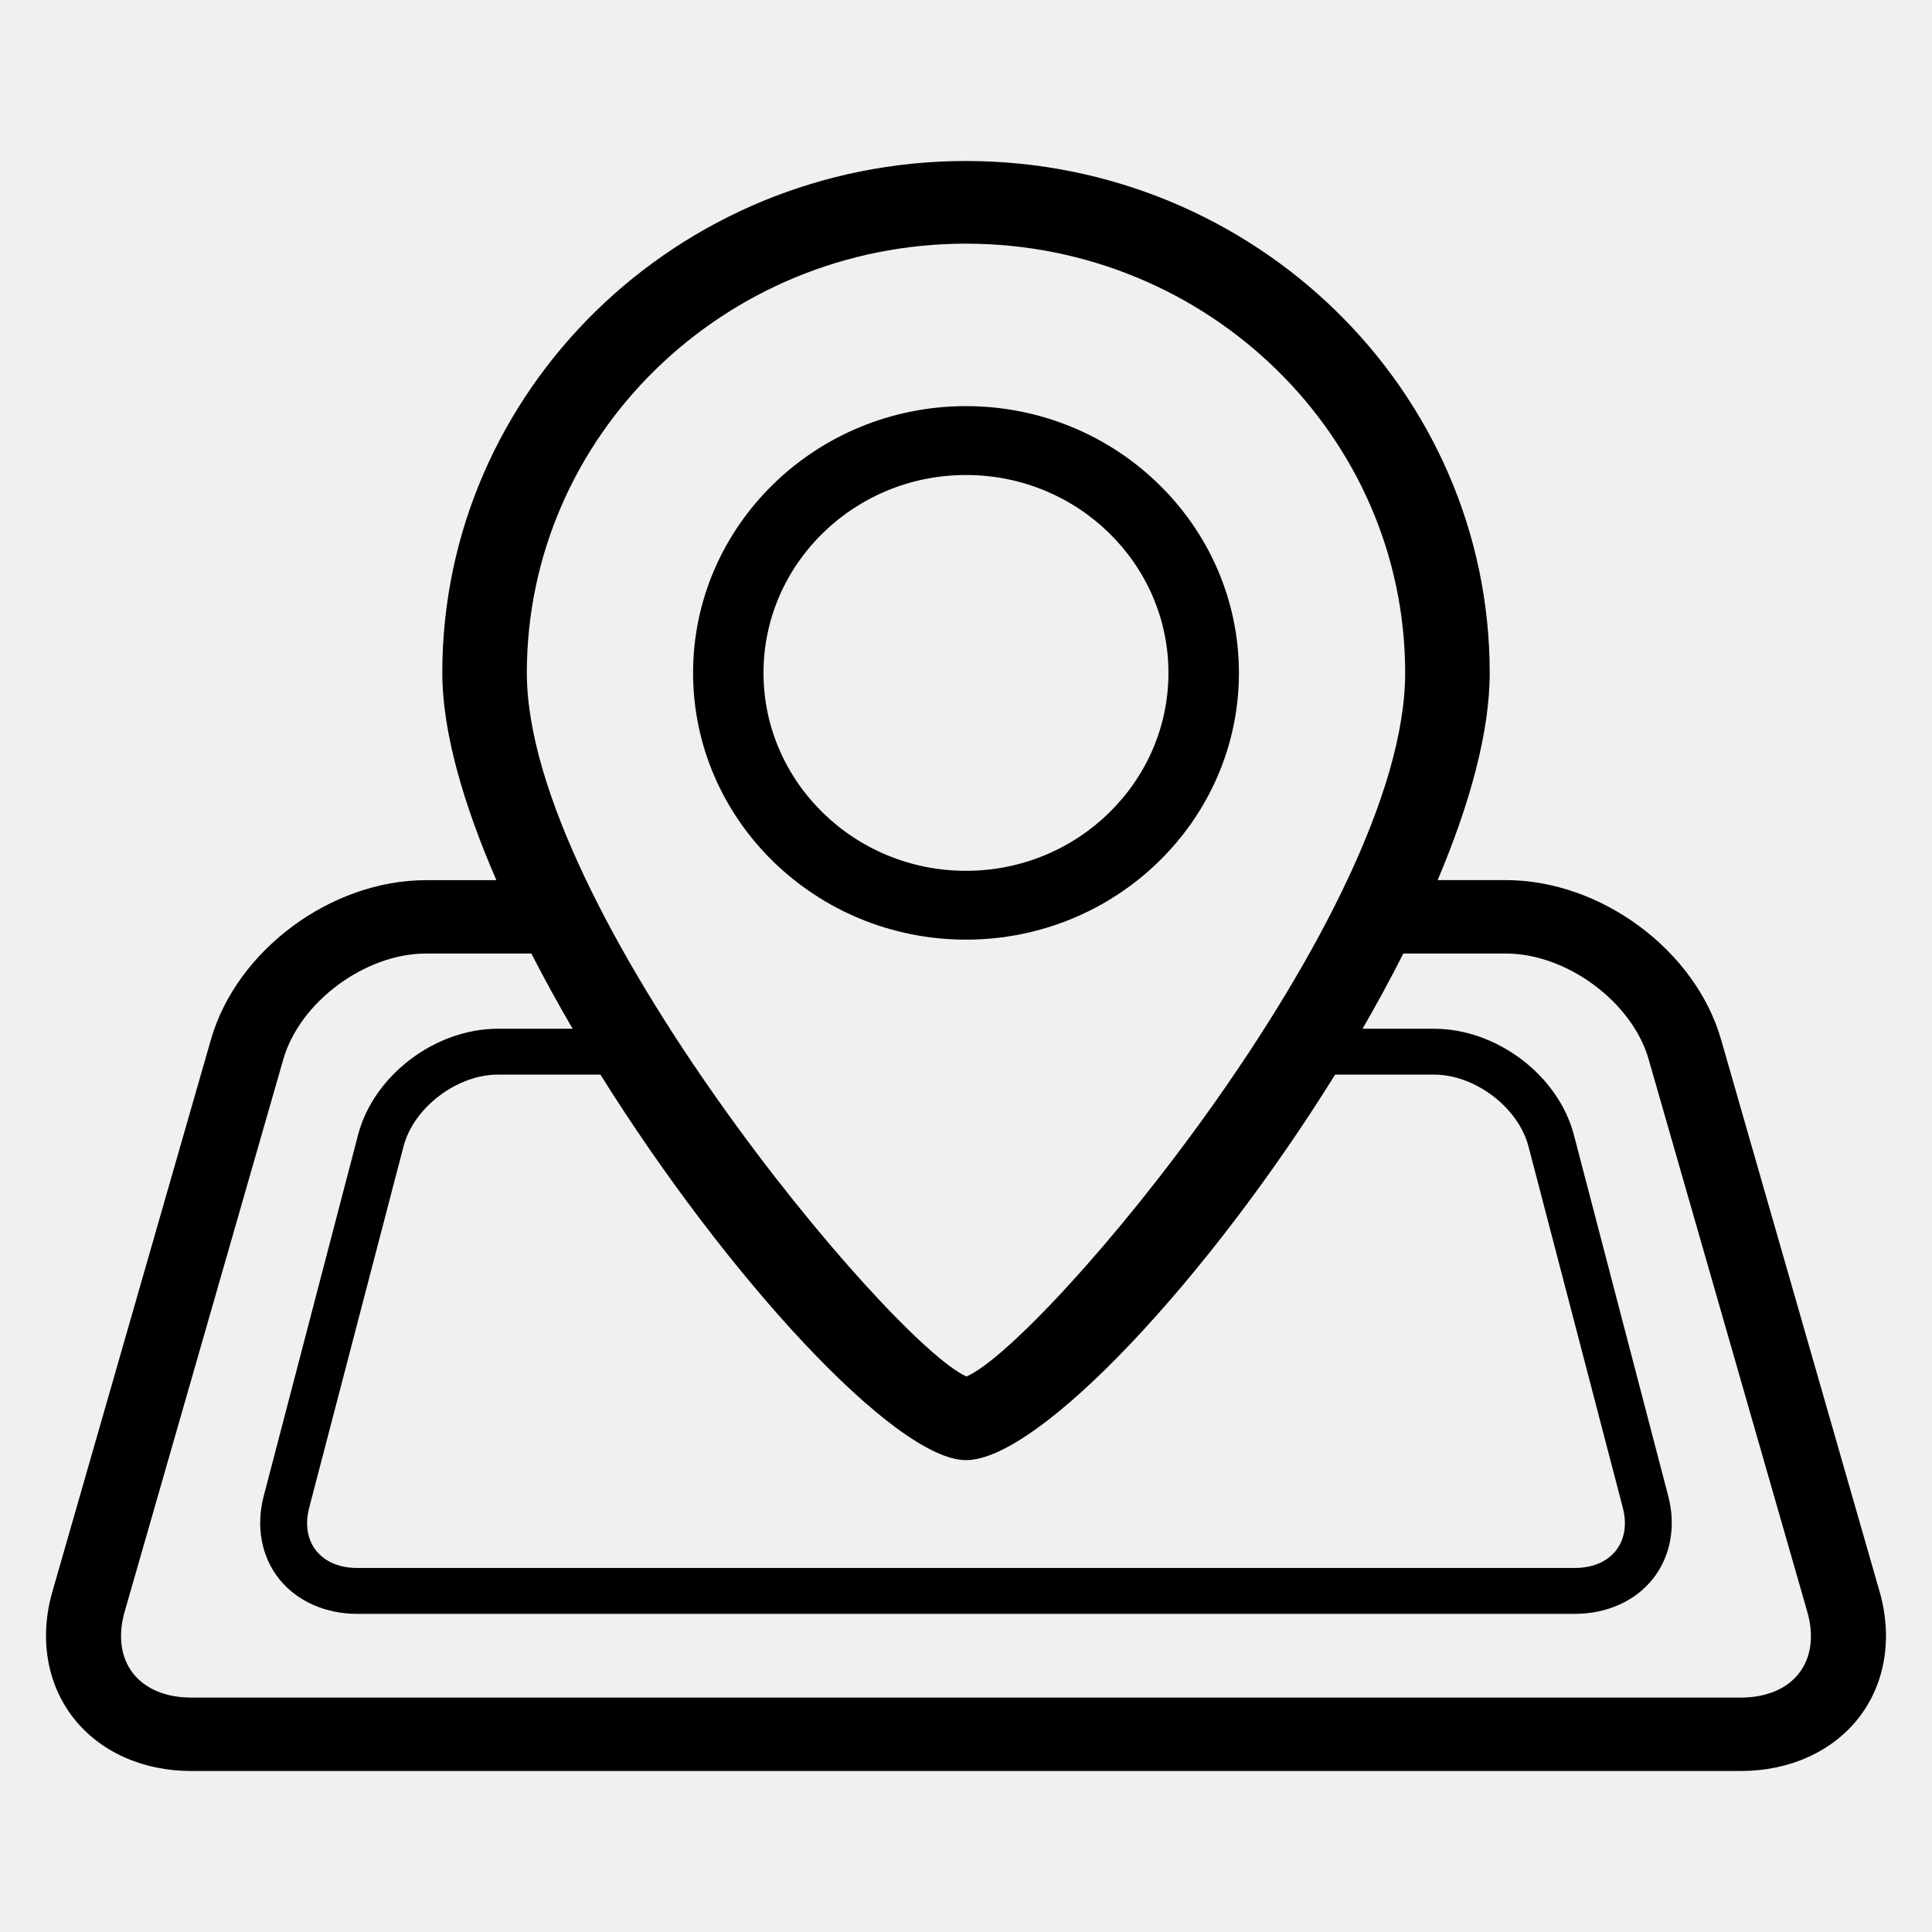
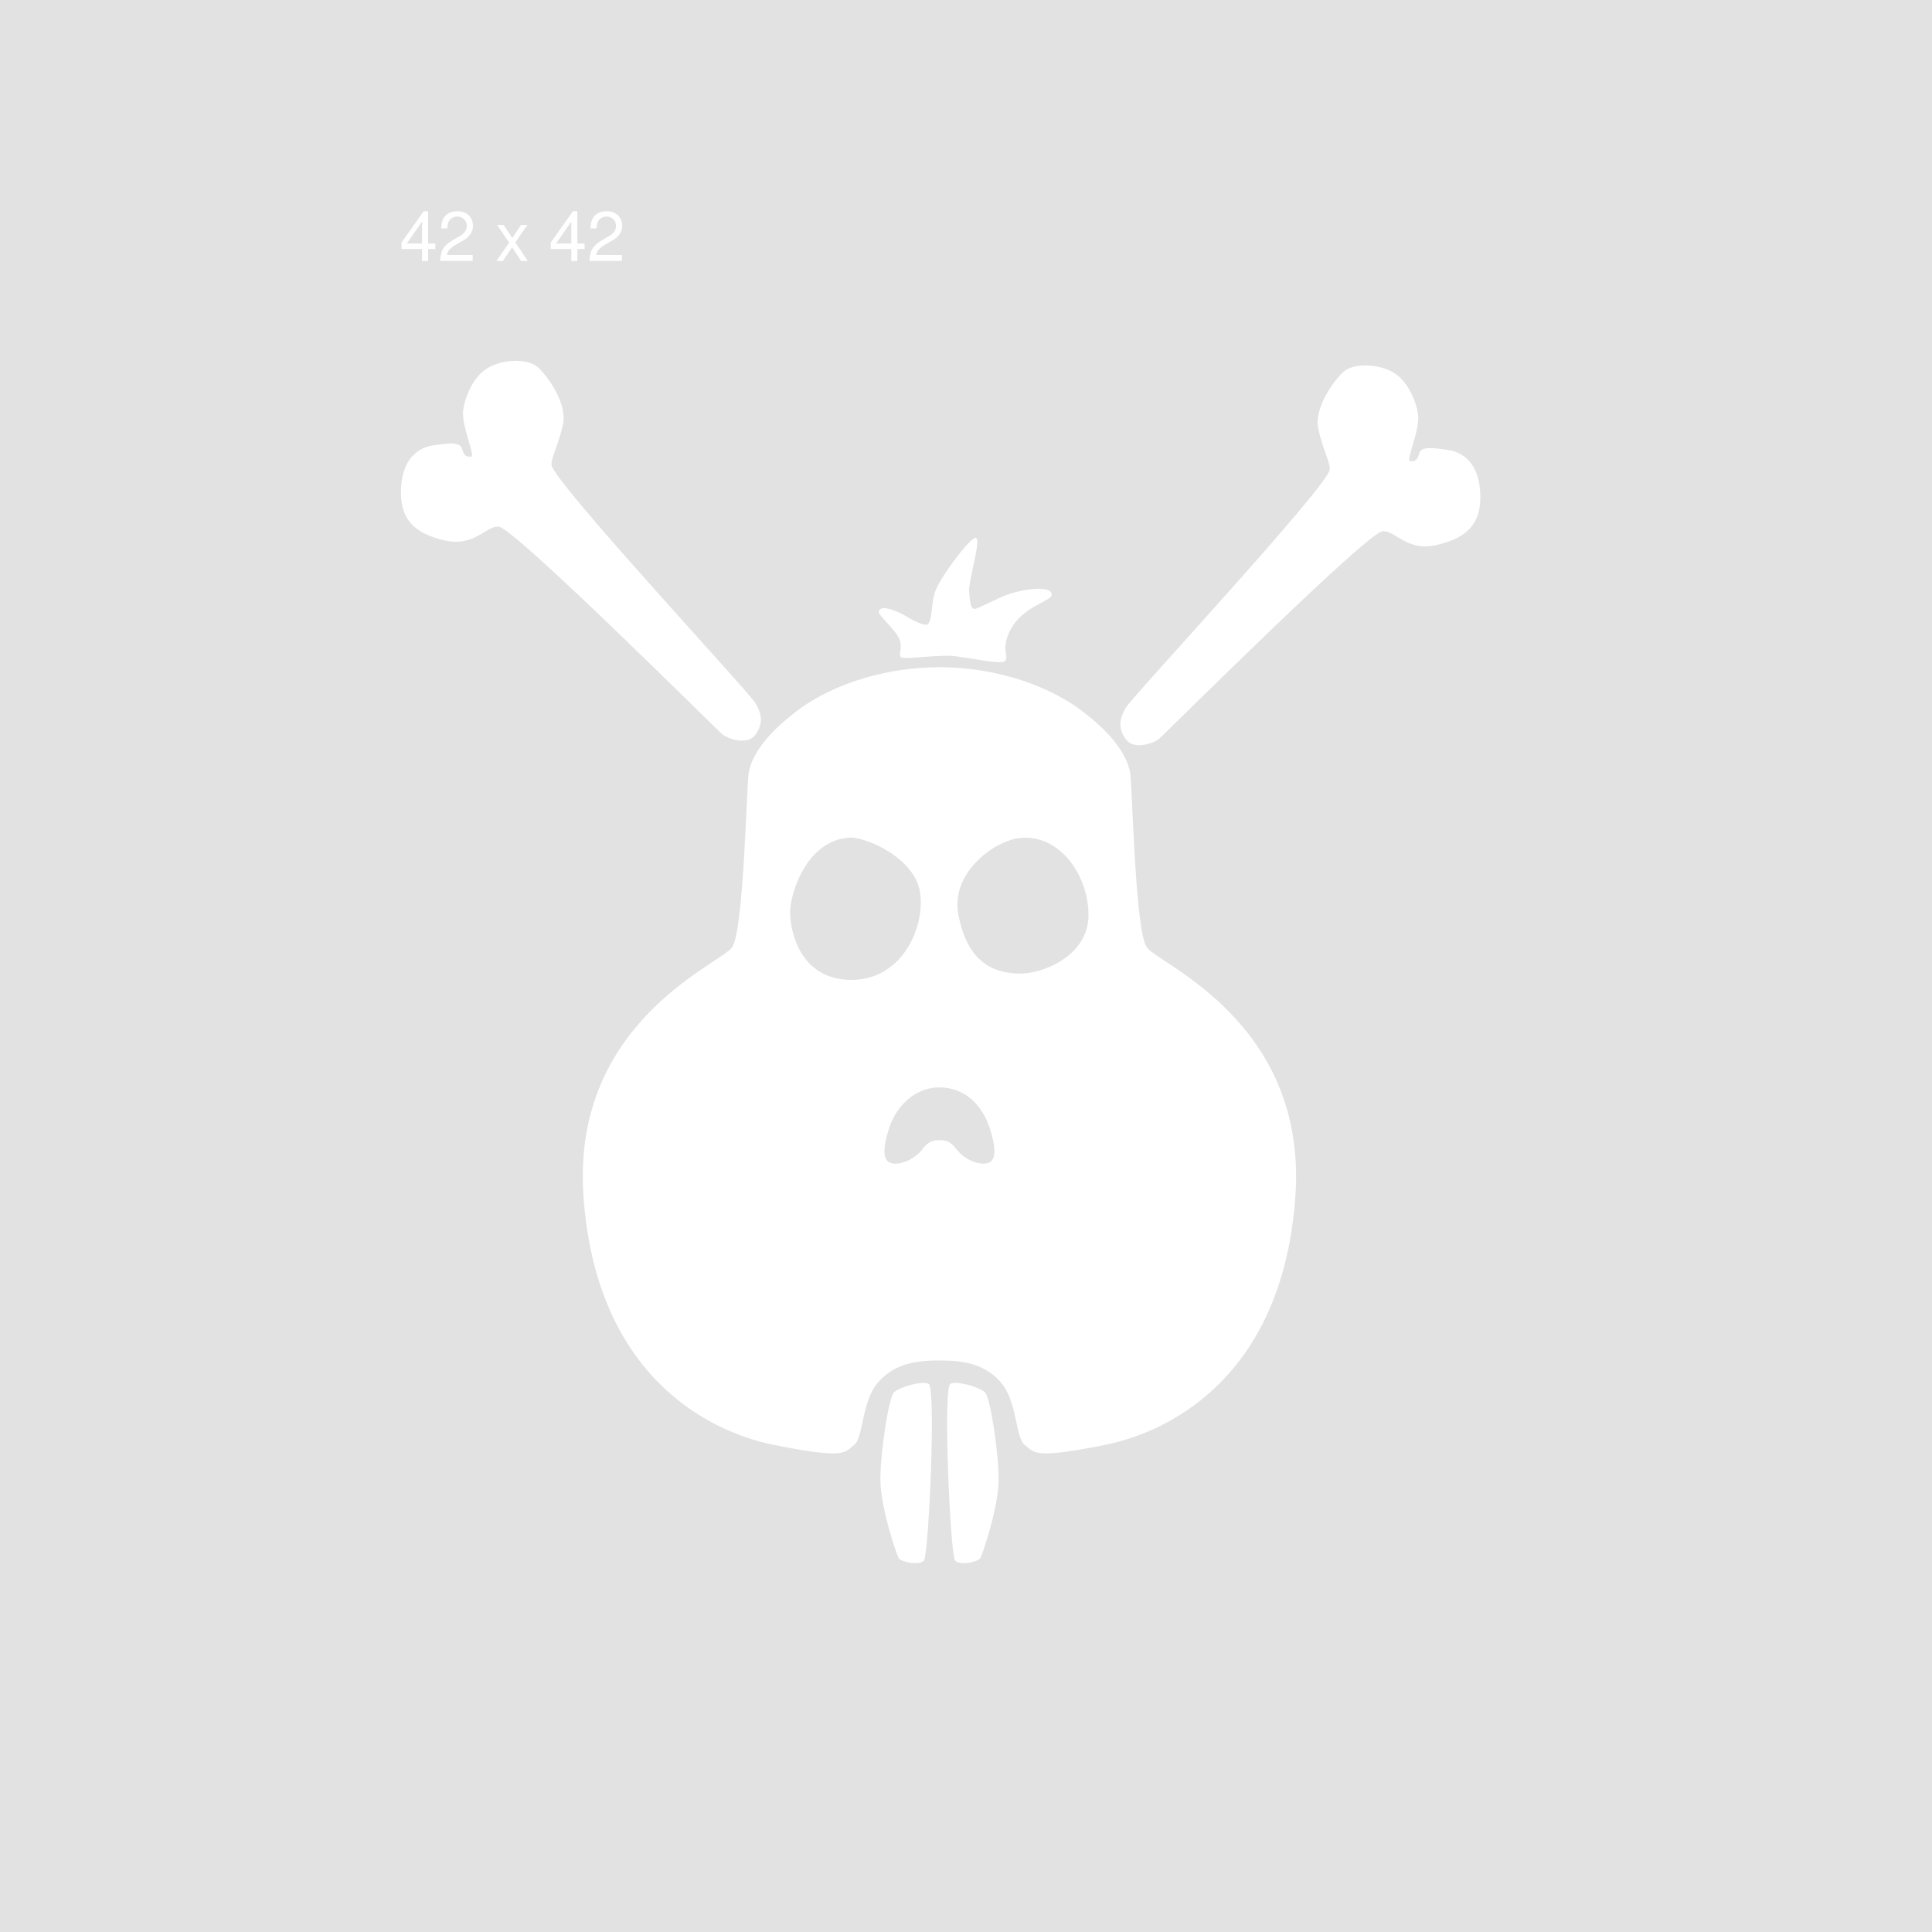
- <svg xmlns="http://www.w3.org/2000/svg" class="quick-links__icon" version="1.1" x="0px" y="0px" width="42px" height="42px" viewBox="0 0 42 42">
-   <path d="M40.862,34.604l-3.448-12.007c-0.558-1.941-2.612-3.464-4.676-3.464h-1.485 c0.699-1.651,1.132-3.216,1.132-4.506C32.385,8.492,27.277,3.5,21,3.5S9.615,8.492,9.615,14.628c0,1.269,0.453,2.843,1.181,4.518 c-0.001-0.004-0.003-0.008-0.005-0.012H9.262c-2.064,0-4.119,1.522-4.676,3.464L1.138,34.604c-0.286,1-0.122,1.995,0.452,2.734 C2.162,38.077,3.098,38.5,4.159,38.5h33.682c1.061,0,1.997-0.423,2.57-1.161C40.984,36.6,41.148,35.604,40.862,34.604z M21,5.297 c5.265,0,9.547,4.186,9.547,9.331c0,5.244-7.886,14.597-9.538,15.296c-1.658-0.75-9.556-10.174-9.556-15.296 C11.453,9.482,15.735,5.297,21,5.297z M29.028,23.355c-0.001,0.002-0.002,0.004-0.004,0.006h2.15c0.892,0,1.831,0.714,2.053,1.558 l2.051,7.856c0.095,0.362,0.041,0.693-0.151,0.935c-0.192,0.242-0.508,0.376-0.89,0.376H7.763c-0.382,0-0.698-0.134-0.89-0.376 c-0.192-0.241-0.246-0.572-0.151-0.935l2.051-7.856c0.221-0.844,1.161-1.558,2.052-1.558h2.227 c-0.002-0.004-0.005-0.008-0.007-0.012c2.759,4.416,6.42,8.393,7.955,8.393C22.589,31.742,26.278,27.787,29.028,23.355z M39.11,36.374c-0.266,0.343-0.716,0.53-1.27,0.53H4.159c-0.553,0-1.003-0.188-1.269-0.53s-0.329-0.816-0.18-1.339l3.449-12.007 c0.357-1.245,1.778-2.299,3.103-2.299h2.289c0,0,0-0.001-0.001-0.001c0.28,0.544,0.58,1.091,0.899,1.636h-1.624 c-1.367,0-2.702,1.013-3.041,2.307l-2.052,7.856c-0.171,0.657-0.05,1.312,0.334,1.795s1.003,0.762,1.697,0.762h26.474 c0.693,0,1.313-0.278,1.696-0.762s0.505-1.138,0.334-1.795l-2.052-7.856c-0.339-1.294-1.675-2.307-3.041-2.307h-1.553 c-0.002,0.002-0.003,0.006-0.005,0.008c0.315-0.546,0.615-1.096,0.891-1.643h2.23c1.324,0,2.746,1.054,3.103,2.299l3.448,12.007 C39.439,35.558,39.375,36.031,39.11,36.374z" />
-   <path d="M26.933,14.628c0-3.197-2.661-5.799-5.933-5.799s-5.933,2.602-5.933,5.799s2.661,5.799,5.933,5.799 S26.933,17.825,26.933,14.628z M16.598,14.628c0-2.372,1.975-4.302,4.402-4.302c2.427,0,4.401,1.93,4.401,4.302 S23.427,18.931,21,18.931C18.573,18.931,16.598,17,16.598,14.628z" />
+ <svg xmlns="http://www.w3.org/2000/svg" class="quick-links__icon" version="1.1" x="0px" y="0px" width="42px" height="42px" viewBox="0 0 595.28 841.89" enable-background="new 0 0 595.28 841.89" xml:space="preserve">
+   <rect width="595.28" height="841.89" />
+   <rect x="-50000" y="-50000" width="100000" height="100000" fill="#e2e2e2" />
+   <text x="100" y="100" style="text-anchor: middle;dominant-baseline: hanging;" fill="#FFFFFF" font-family="'Helvetica'" font-size="30">42 x 42</text>
+   <g id="Layer_2">
+     <path fill="#FFFFFF" d="M314.667,288c1.625-2.033-0.922-3.644,0.666-9.333c4-14.333,20-16.333,19.666-19.667   c-0.4-3.993-11.666-2.333-18-0.333c-5.262,1.662-13.998,6.667-15.666,6.667c-1.666,0-2.001-3-2.333-7.667   c-0.333-4.667,5.333-22.333,3-23.333c-2.055-0.881-16.333,18-17.999,24S283,270,281,272c-1.054,1.054-6.667-1.667-8.667-3   s-11.667-6.333-12.667-2.667C259.133,268.29,268,275,269,279.667c0.838,3.911-1,5.333,0.333,6.667s16.333-1.333,24-0.333   C300.999,287,313.333,289.667,314.667,288z" />
+     <path fill="#FFFFFF" d="M281.333,603.001c3.375,1.929,0,74.667-2,77s-10,0.667-11-1s-8-22.334-8-34.334s3.667-36,6-38   C269.391,604.046,279,601.668,281.333,603.001z" />
+     <path fill="#FFFFFF" d="M290.857,603.001c-3.375,1.929,0,74.667,2,77s10,0.667,11-1s8-22.334,8-34.334s-3.667-36-6-38   C302.8,604.046,293.191,601.668,290.857,603.001z" />
+     <path fill="#FFFFFF" d="M117,202.5c0,6.577,86.5,99.5,89,104s3.5,8.5,0,13.5s-12,2-14.5,0s-90.511-89.865-97.5-90.5   c-5.5-0.5-10.5,9-23.5,6s-20-9-19-23.5s10-17.5,14.5-18s11-2,12,1.5s2,3.5,4,3.5s-4.177-13.233-3.5-20c0.5-5,4-14.5,10.5-18.5   s17.5-4.5,22-0.5s13,16,11,25S117,199,117,202.5z" />
+     <path fill="#FFFFFF" d="M456.172,204.5c0,6.577-86.5,99.5-89,104s-3.5,8.5,0,13.5s12,2,14.5,0s90.511-89.865,97.5-90.5   c5.5-0.5,10.5,9,23.5,6s20-9,19-23.5s-10-17.5-14.5-18s-11-2-12,1.5s-2,3.5-4,3.5s4.177-13.233,3.5-20c-0.5-5-4-14.5-10.5-18.5   s-17.5-4.5-22-0.5s-13,16-11,25S456.172,201,456.172,204.5z" />
+     <path fill="#FFFFFF" d="M259.369,602.315c-7.368,8.421-6.316,24.211-10.526,27.369s-3.158,6.315-34.681,0   s-77.951-32.632-83.214-108.421s59.474-101.053,64.737-108.421S202,340.21,203.053,336s4.21-13.684,21.053-26.316   s40.526-18.947,61.956-18.947c21.431,0,45.113,6.315,61.956,18.947s20,22.105,21.053,26.316s2.105,69.474,7.368,76.842   c5.264,7.368,70.001,32.632,64.737,108.421c-5.263,75.789-51.69,102.105-83.214,108.421s-30.471,3.158-34.682,0   c-4.21-3.158-3.158-18.948-10.525-27.369c-7.369-8.421-17.219-9.474-26.693-9.474C276.588,592.842,266.737,593.895,259.369,602.315   z M286.062,496.848c2,0,4.5,0,7.5,4c3.498,4.665,10,7,13.5,6s4-5.5,1-15s-10.25-18-22-18c-11,0-19,8.5-22,18s-2.5,14,1,15   s10.001-1.335,13.5-6C281.562,496.848,284.062,496.848,286.062,496.848z M221,397.5c0,8.25,4.25,29,26,29.5s32.5-21.25,30.75-37.25   S253.661,364.645,247,365C228.25,366,221,389.25,221,397.5z M321.594,365.127c-11.831,1.014-30.594,15.373-27.32,33.147   c3.897,21.162,15.198,25.481,25.836,25.976c10.637,0.495,30.644-7.668,30.891-24.985S338.91,363.643,321.594,365.127z" />
+   </g>
</svg>
